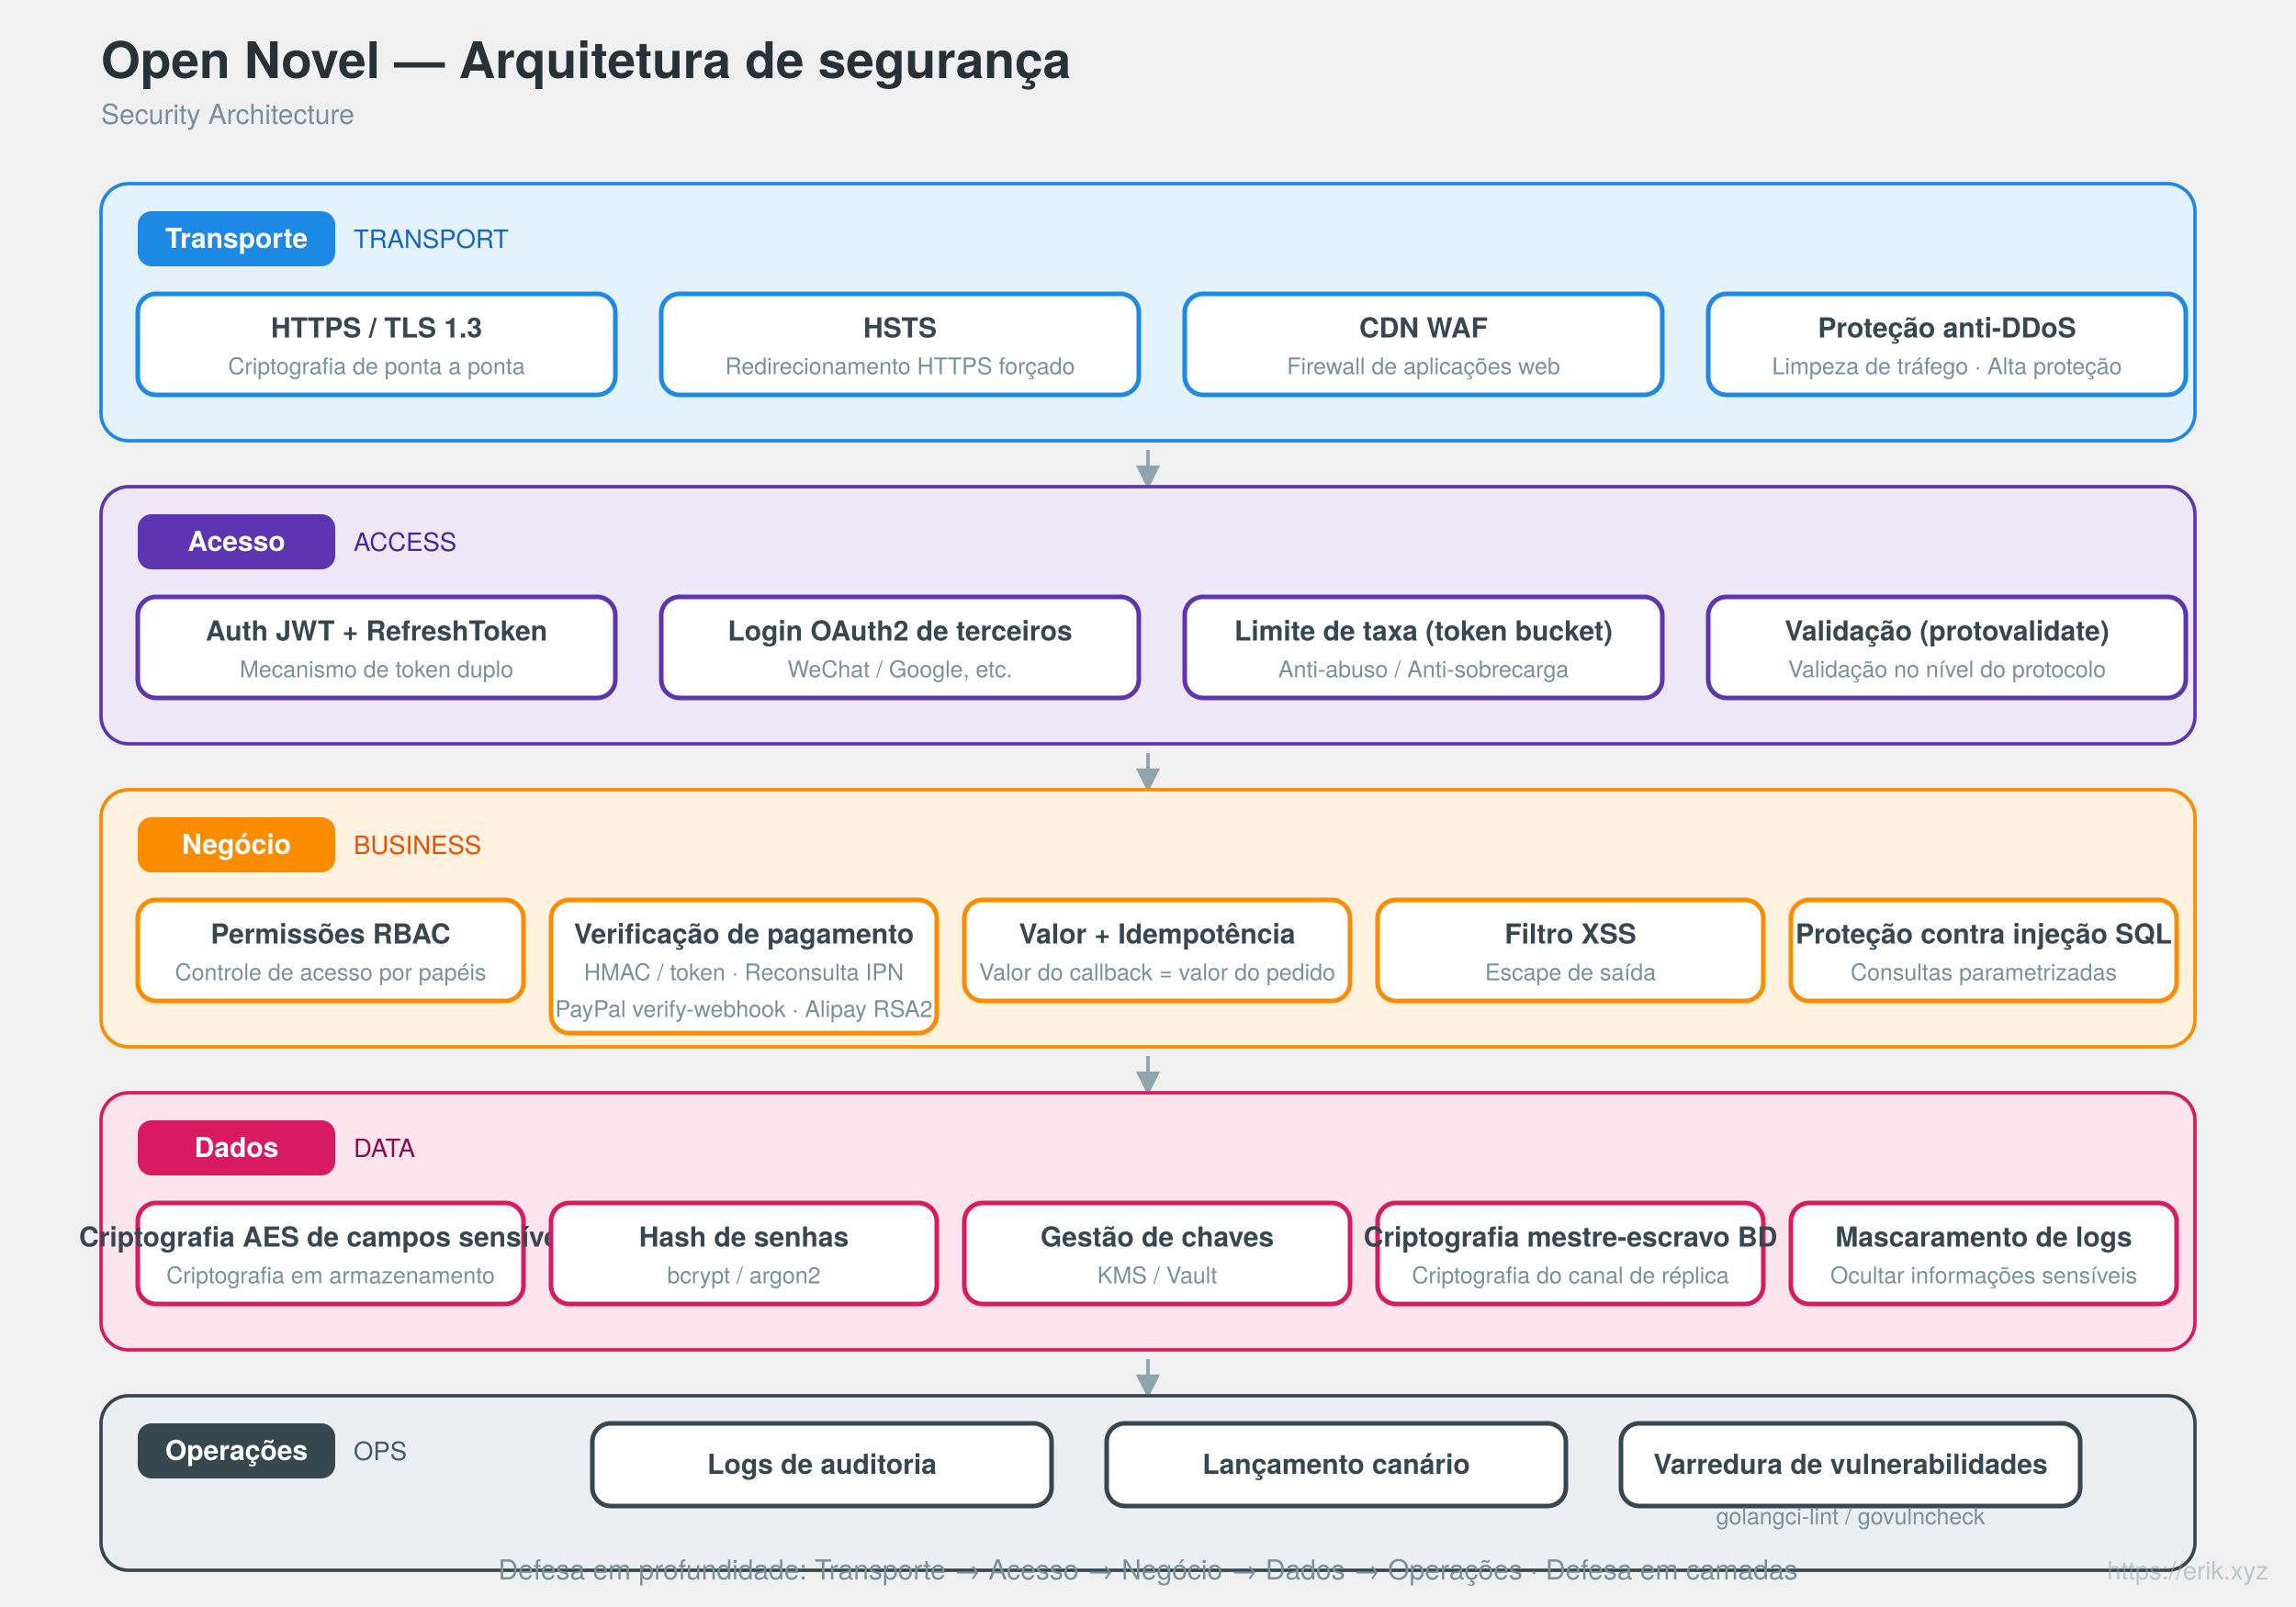
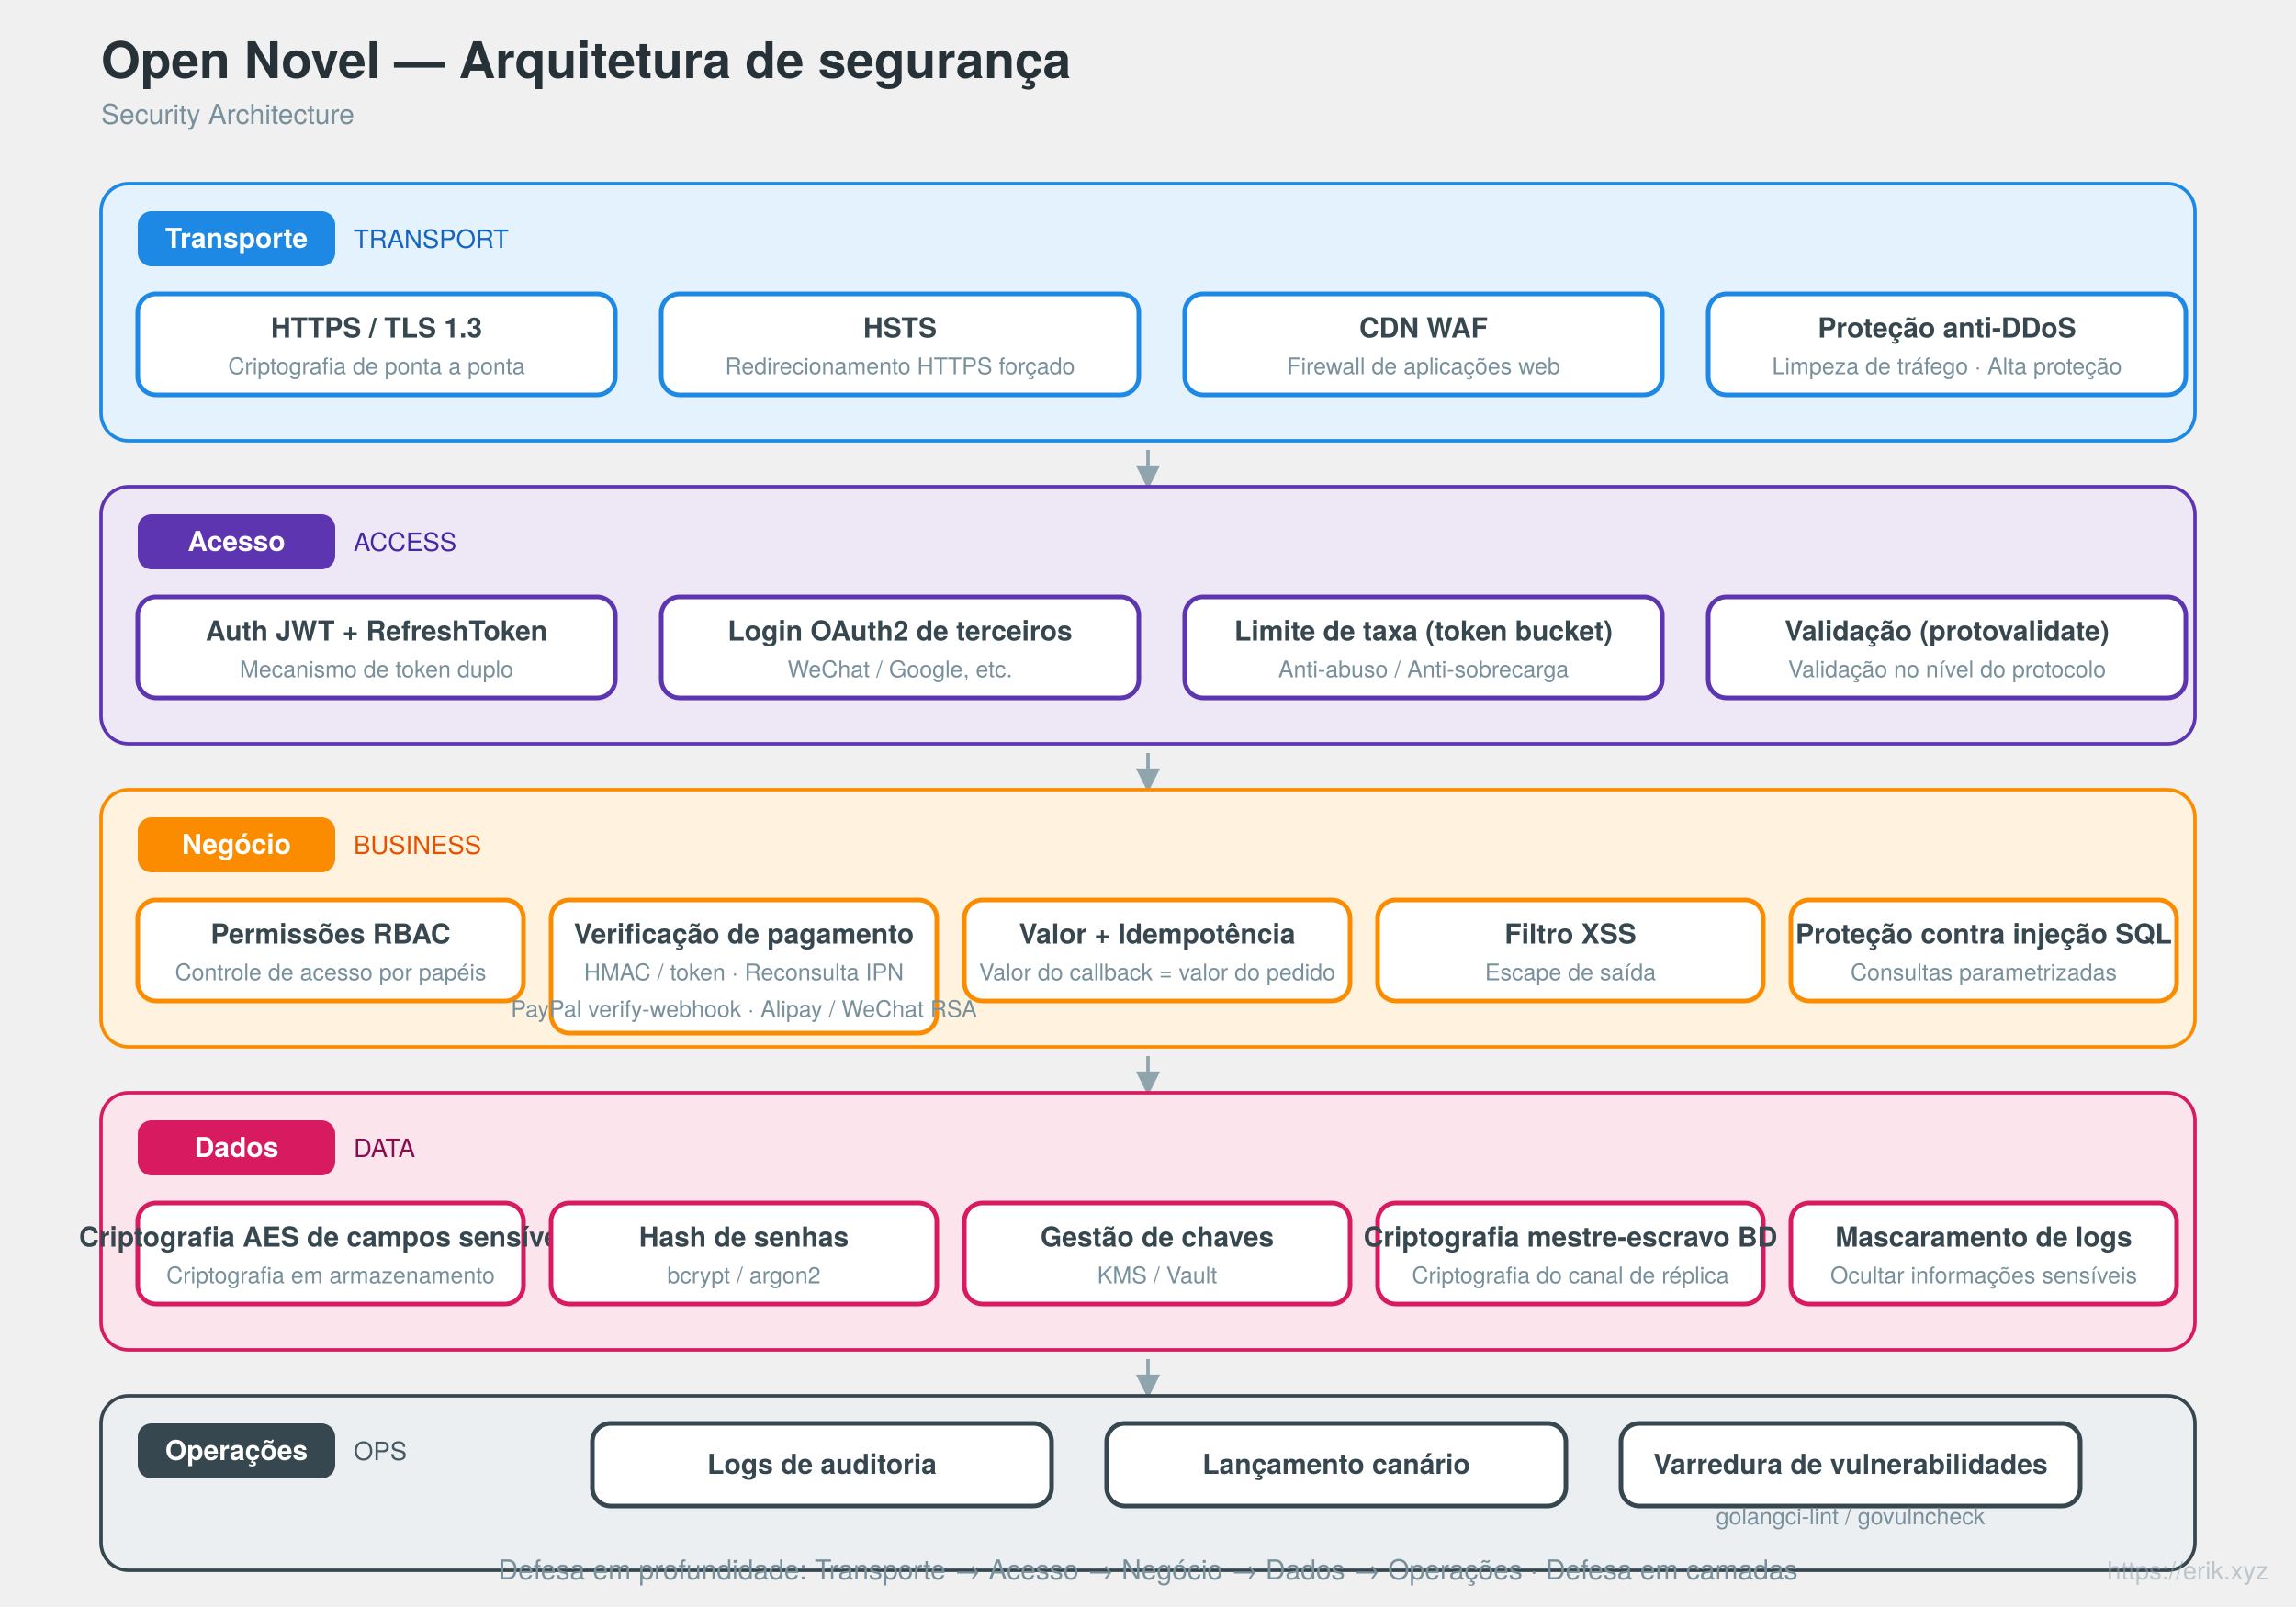
<svg xmlns="http://www.w3.org/2000/svg" width="1000" height="700" viewBox="0 0 1000 700" font-family="'PingFang SC','Microsoft YaHei','Helvetica Neue',sans-serif">
  <defs>
    <marker id="arrow" viewBox="0 0 10 10" refX="5" refY="5" markerWidth="7" markerHeight="7" orient="auto-start-reverse">
      <path d="M 0 0 L 10 5 L 0 10 z" fill="#90a4ae" />
    </marker>
  </defs>
  <text x="44" y="34" font-size="22" font-weight="700" fill="#263238">Open Novel — Arquitetura de segurança</text>
  <text x="44" y="54" font-size="12" fill="#78909c">Security Architecture</text>
  <g>
    <rect x="44" y="80" width="912" height="112" rx="12" fill="#e3f2fd" stroke="#1e88e5" stroke-width="1.5" />
    <rect x="60" y="92" width="86" height="24" rx="6" fill="#1e88e5" />
    <text x="103" y="108" font-size="12" font-weight="600" fill="#ffffff" text-anchor="middle">Transporte</text>
    <text x="154" y="108" font-size="11" fill="#1565c0">TRANSPORT</text>
    <g>
      <rect x="60" y="128" width="208" height="44" rx="8" fill="#ffffff" stroke="#1e88e5" stroke-width="2" />
      <text x="164" y="147" font-size="12" font-weight="600" fill="#37474f" text-anchor="middle">HTTPS / TLS 1.3</text>
      <text x="164" y="163" font-size="10" fill="#78909c" text-anchor="middle">Criptografia de ponta a ponta</text>
    </g>
    <g>
      <rect x="288" y="128" width="208" height="44" rx="8" fill="#ffffff" stroke="#1e88e5" stroke-width="2" />
      <text x="392" y="147" font-size="12" font-weight="600" fill="#37474f" text-anchor="middle">HSTS</text>
      <text x="392" y="163" font-size="10" fill="#78909c" text-anchor="middle">Redirecionamento HTTPS forçado</text>
    </g>
    <g>
      <rect x="516" y="128" width="208" height="44" rx="8" fill="#ffffff" stroke="#1e88e5" stroke-width="2" />
      <text x="620" y="147" font-size="12" font-weight="600" fill="#37474f" text-anchor="middle">CDN WAF</text>
      <text x="620" y="163" font-size="10" fill="#78909c" text-anchor="middle">Firewall de aplicações web</text>
    </g>
    <g>
      <rect x="744" y="128" width="208" height="44" rx="8" fill="#ffffff" stroke="#1e88e5" stroke-width="2" />
      <text x="848" y="147" font-size="12" font-weight="600" fill="#37474f" text-anchor="middle">Proteção anti-DDoS</text>
      <text x="848" y="163" font-size="10" fill="#78909c" text-anchor="middle">Limpeza de tráfego · Alta proteção</text>
    </g>
  </g>
  <line x1="500" y1="196" x2="500" y2="208" stroke="#90a4ae" stroke-width="1.5" marker-end="url(#arrow)" />
  <g>
    <rect x="44" y="212" width="912" height="112" rx="12" fill="#ede7f6" stroke="#5e35b1" stroke-width="1.5" />
    <rect x="60" y="224" width="86" height="24" rx="6" fill="#5e35b1" />
    <text x="103" y="240" font-size="12" font-weight="600" fill="#ffffff" text-anchor="middle">Acesso</text>
    <text x="154" y="240" font-size="11" fill="#4527a0">ACCESS</text>
    <g>
      <rect x="60" y="260" width="208" height="44" rx="8" fill="#ffffff" stroke="#5e35b1" stroke-width="2" />
      <text x="164" y="279" font-size="12" font-weight="600" fill="#37474f" text-anchor="middle">Auth JWT + RefreshToken</text>
      <text x="164" y="295" font-size="10" fill="#78909c" text-anchor="middle">Mecanismo de token duplo</text>
    </g>
    <g>
      <rect x="288" y="260" width="208" height="44" rx="8" fill="#ffffff" stroke="#5e35b1" stroke-width="2" />
      <text x="392" y="279" font-size="12" font-weight="600" fill="#37474f" text-anchor="middle">Login OAuth2 de terceiros</text>
      <text x="392" y="295" font-size="10" fill="#78909c" text-anchor="middle">WeChat / Google, etc.</text>
    </g>
    <g>
      <rect x="516" y="260" width="208" height="44" rx="8" fill="#ffffff" stroke="#5e35b1" stroke-width="2" />
      <text x="620" y="279" font-size="12" font-weight="600" fill="#37474f" text-anchor="middle">Limite de taxa (token bucket)</text>
      <text x="620" y="295" font-size="10" fill="#78909c" text-anchor="middle">Anti-abuso / Anti-sobrecarga</text>
    </g>
    <g>
      <rect x="744" y="260" width="208" height="44" rx="8" fill="#ffffff" stroke="#5e35b1" stroke-width="2" />
      <text x="848" y="279" font-size="12" font-weight="600" fill="#37474f" text-anchor="middle">Validação (protovalidate)</text>
      <text x="848" y="295" font-size="10" fill="#78909c" text-anchor="middle">Validação no nível do protocolo</text>
    </g>
  </g>
  <line x1="500" y1="328" x2="500" y2="340" stroke="#90a4ae" stroke-width="1.5" marker-end="url(#arrow)" />
  <g>
    <rect x="44" y="344" width="912" height="112" rx="12" fill="#fff3e0" stroke="#fb8c00" stroke-width="1.5" />
    <rect x="60" y="356" width="86" height="24" rx="6" fill="#fb8c00" />
    <text x="103" y="372" font-size="12" font-weight="600" fill="#ffffff" text-anchor="middle">Negócio</text>
    <text x="154" y="372" font-size="11" fill="#e65100">BUSINESS</text>
    <g>
      <rect x="60" y="392" width="168" height="44" rx="8" fill="#ffffff" stroke="#fb8c00" stroke-width="2" />
      <text x="144" y="411" font-size="12" font-weight="600" fill="#37474f" text-anchor="middle">Permissões RBAC</text>
      <text x="144" y="427" font-size="10" fill="#78909c" text-anchor="middle">Controle de acesso por papéis</text>
    </g>
    <g>
      <rect x="240" y="392" width="168" height="58" rx="8" fill="#ffffff" stroke="#fb8c00" stroke-width="2" />
      <text x="324" y="411" font-size="12" font-weight="600" fill="#37474f" text-anchor="middle">Verificação de pagamento</text>
      <text x="324" y="427" font-size="10" fill="#78909c" text-anchor="middle">HMAC / token · Reconsulta IPN</text>
-       <text x="324" y="443" font-size="10" fill="#78909c" text-anchor="middle">PayPal verify-webhook · Alipay RSA2</text>
+       <text x="324" y="443" font-size="10" fill="#78909c" text-anchor="middle">PayPal verify-webhook · Alipay / WeChat RSA</text>
    </g>
    <g>
      <rect x="420" y="392" width="168" height="44" rx="8" fill="#ffffff" stroke="#fb8c00" stroke-width="2" />
      <text x="504" y="411" font-size="12" font-weight="600" fill="#37474f" text-anchor="middle">Valor + Idempotência</text>
      <text x="504" y="427" font-size="10" fill="#78909c" text-anchor="middle">Valor do callback = valor do pedido</text>
    </g>
    <g>
      <rect x="600" y="392" width="168" height="44" rx="8" fill="#ffffff" stroke="#fb8c00" stroke-width="2" />
      <text x="684" y="411" font-size="12" font-weight="600" fill="#37474f" text-anchor="middle">Filtro XSS</text>
      <text x="684" y="427" font-size="10" fill="#78909c" text-anchor="middle">Escape de saída</text>
    </g>
    <g>
      <rect x="780" y="392" width="168" height="44" rx="8" fill="#ffffff" stroke="#fb8c00" stroke-width="2" />
      <text x="864" y="411" font-size="12" font-weight="600" fill="#37474f" text-anchor="middle">Proteção contra injeção SQL</text>
      <text x="864" y="427" font-size="10" fill="#78909c" text-anchor="middle">Consultas parametrizadas</text>
    </g>
  </g>
  <line x1="500" y1="460" x2="500" y2="472" stroke="#90a4ae" stroke-width="1.5" marker-end="url(#arrow)" />
  <g>
    <rect x="44" y="476" width="912" height="112" rx="12" fill="#fce4ec" stroke="#d81b60" stroke-width="1.5" />
    <rect x="60" y="488" width="86" height="24" rx="6" fill="#d81b60" />
    <text x="103" y="504" font-size="12" font-weight="600" fill="#ffffff" text-anchor="middle">Dados</text>
    <text x="154" y="504" font-size="11" fill="#880e4f">DATA</text>
    <g>
      <rect x="60" y="524" width="168" height="44" rx="8" fill="#ffffff" stroke="#d81b60" stroke-width="2" />
      <text x="144" y="543" font-size="12" font-weight="600" fill="#37474f" text-anchor="middle">Criptografia AES de campos sensíveis</text>
      <text x="144" y="559" font-size="10" fill="#78909c" text-anchor="middle">Criptografia em armazenamento</text>
    </g>
    <g>
      <rect x="240" y="524" width="168" height="44" rx="8" fill="#ffffff" stroke="#d81b60" stroke-width="2" />
      <text x="324" y="543" font-size="12" font-weight="600" fill="#37474f" text-anchor="middle">Hash de senhas</text>
      <text x="324" y="559" font-size="10" fill="#78909c" text-anchor="middle">bcrypt / argon2</text>
    </g>
    <g>
      <rect x="420" y="524" width="168" height="44" rx="8" fill="#ffffff" stroke="#d81b60" stroke-width="2" />
      <text x="504" y="543" font-size="12" font-weight="600" fill="#37474f" text-anchor="middle">Gestão de chaves</text>
      <text x="504" y="559" font-size="10" fill="#78909c" text-anchor="middle">KMS / Vault</text>
    </g>
    <g>
      <rect x="600" y="524" width="168" height="44" rx="8" fill="#ffffff" stroke="#d81b60" stroke-width="2" />
      <text x="684" y="543" font-size="12" font-weight="600" fill="#37474f" text-anchor="middle">Criptografia mestre-escravo BD</text>
      <text x="684" y="559" font-size="10" fill="#78909c" text-anchor="middle">Criptografia do canal de réplica</text>
    </g>
    <g>
      <rect x="780" y="524" width="168" height="44" rx="8" fill="#ffffff" stroke="#d81b60" stroke-width="2" />
      <text x="864" y="543" font-size="12" font-weight="600" fill="#37474f" text-anchor="middle">Mascaramento de logs</text>
      <text x="864" y="559" font-size="10" fill="#78909c" text-anchor="middle">Ocultar informações sensíveis</text>
    </g>
  </g>
  <line x1="500" y1="592" x2="500" y2="604" stroke="#90a4ae" stroke-width="1.5" marker-end="url(#arrow)" />
  <g>
    <rect x="44" y="608" width="912" height="76" rx="12" fill="#eceff1" stroke="#37474f" stroke-width="1.5" />
    <rect x="60" y="620" width="86" height="24" rx="6" fill="#37474f" />
    <text x="103" y="636" font-size="12" font-weight="600" fill="#ffffff" text-anchor="middle">Operações</text>
    <text x="154" y="636" font-size="11" fill="#455a64">OPS</text>
    <g>
      <rect x="258" y="620" width="200" height="36" rx="8" fill="#ffffff" stroke="#37474f" stroke-width="2" />
      <text x="358" y="642" font-size="12" font-weight="600" fill="#37474f" text-anchor="middle">Logs de auditoria</text>
    </g>
    <g>
      <rect x="482" y="620" width="200" height="36" rx="8" fill="#ffffff" stroke="#37474f" stroke-width="2" />
      <text x="582" y="642" font-size="12" font-weight="600" fill="#37474f" text-anchor="middle">Lançamento canário</text>
    </g>
    <g>
      <rect x="706" y="620" width="200" height="36" rx="8" fill="#ffffff" stroke="#37474f" stroke-width="2" />
      <text x="806" y="642" font-size="12" font-weight="600" fill="#37474f" text-anchor="middle">Varredura de vulnerabilidades</text>
    </g>
    <text x="806" y="664" font-size="10" fill="#78909c" text-anchor="middle">golangci-lint / govulncheck</text>
  </g>
  <text x="500" y="688" font-size="12" fill="#78909c" text-anchor="middle">Defesa em profundidade: Transporte → Acesso → Negócio → Dados → Operações · Defesa em camadas</text>
  <text x="988" y="688" font-size="11" fill="#90a4ae" opacity="0.55" text-anchor="end">https://erik.xyz</text>
</svg>
